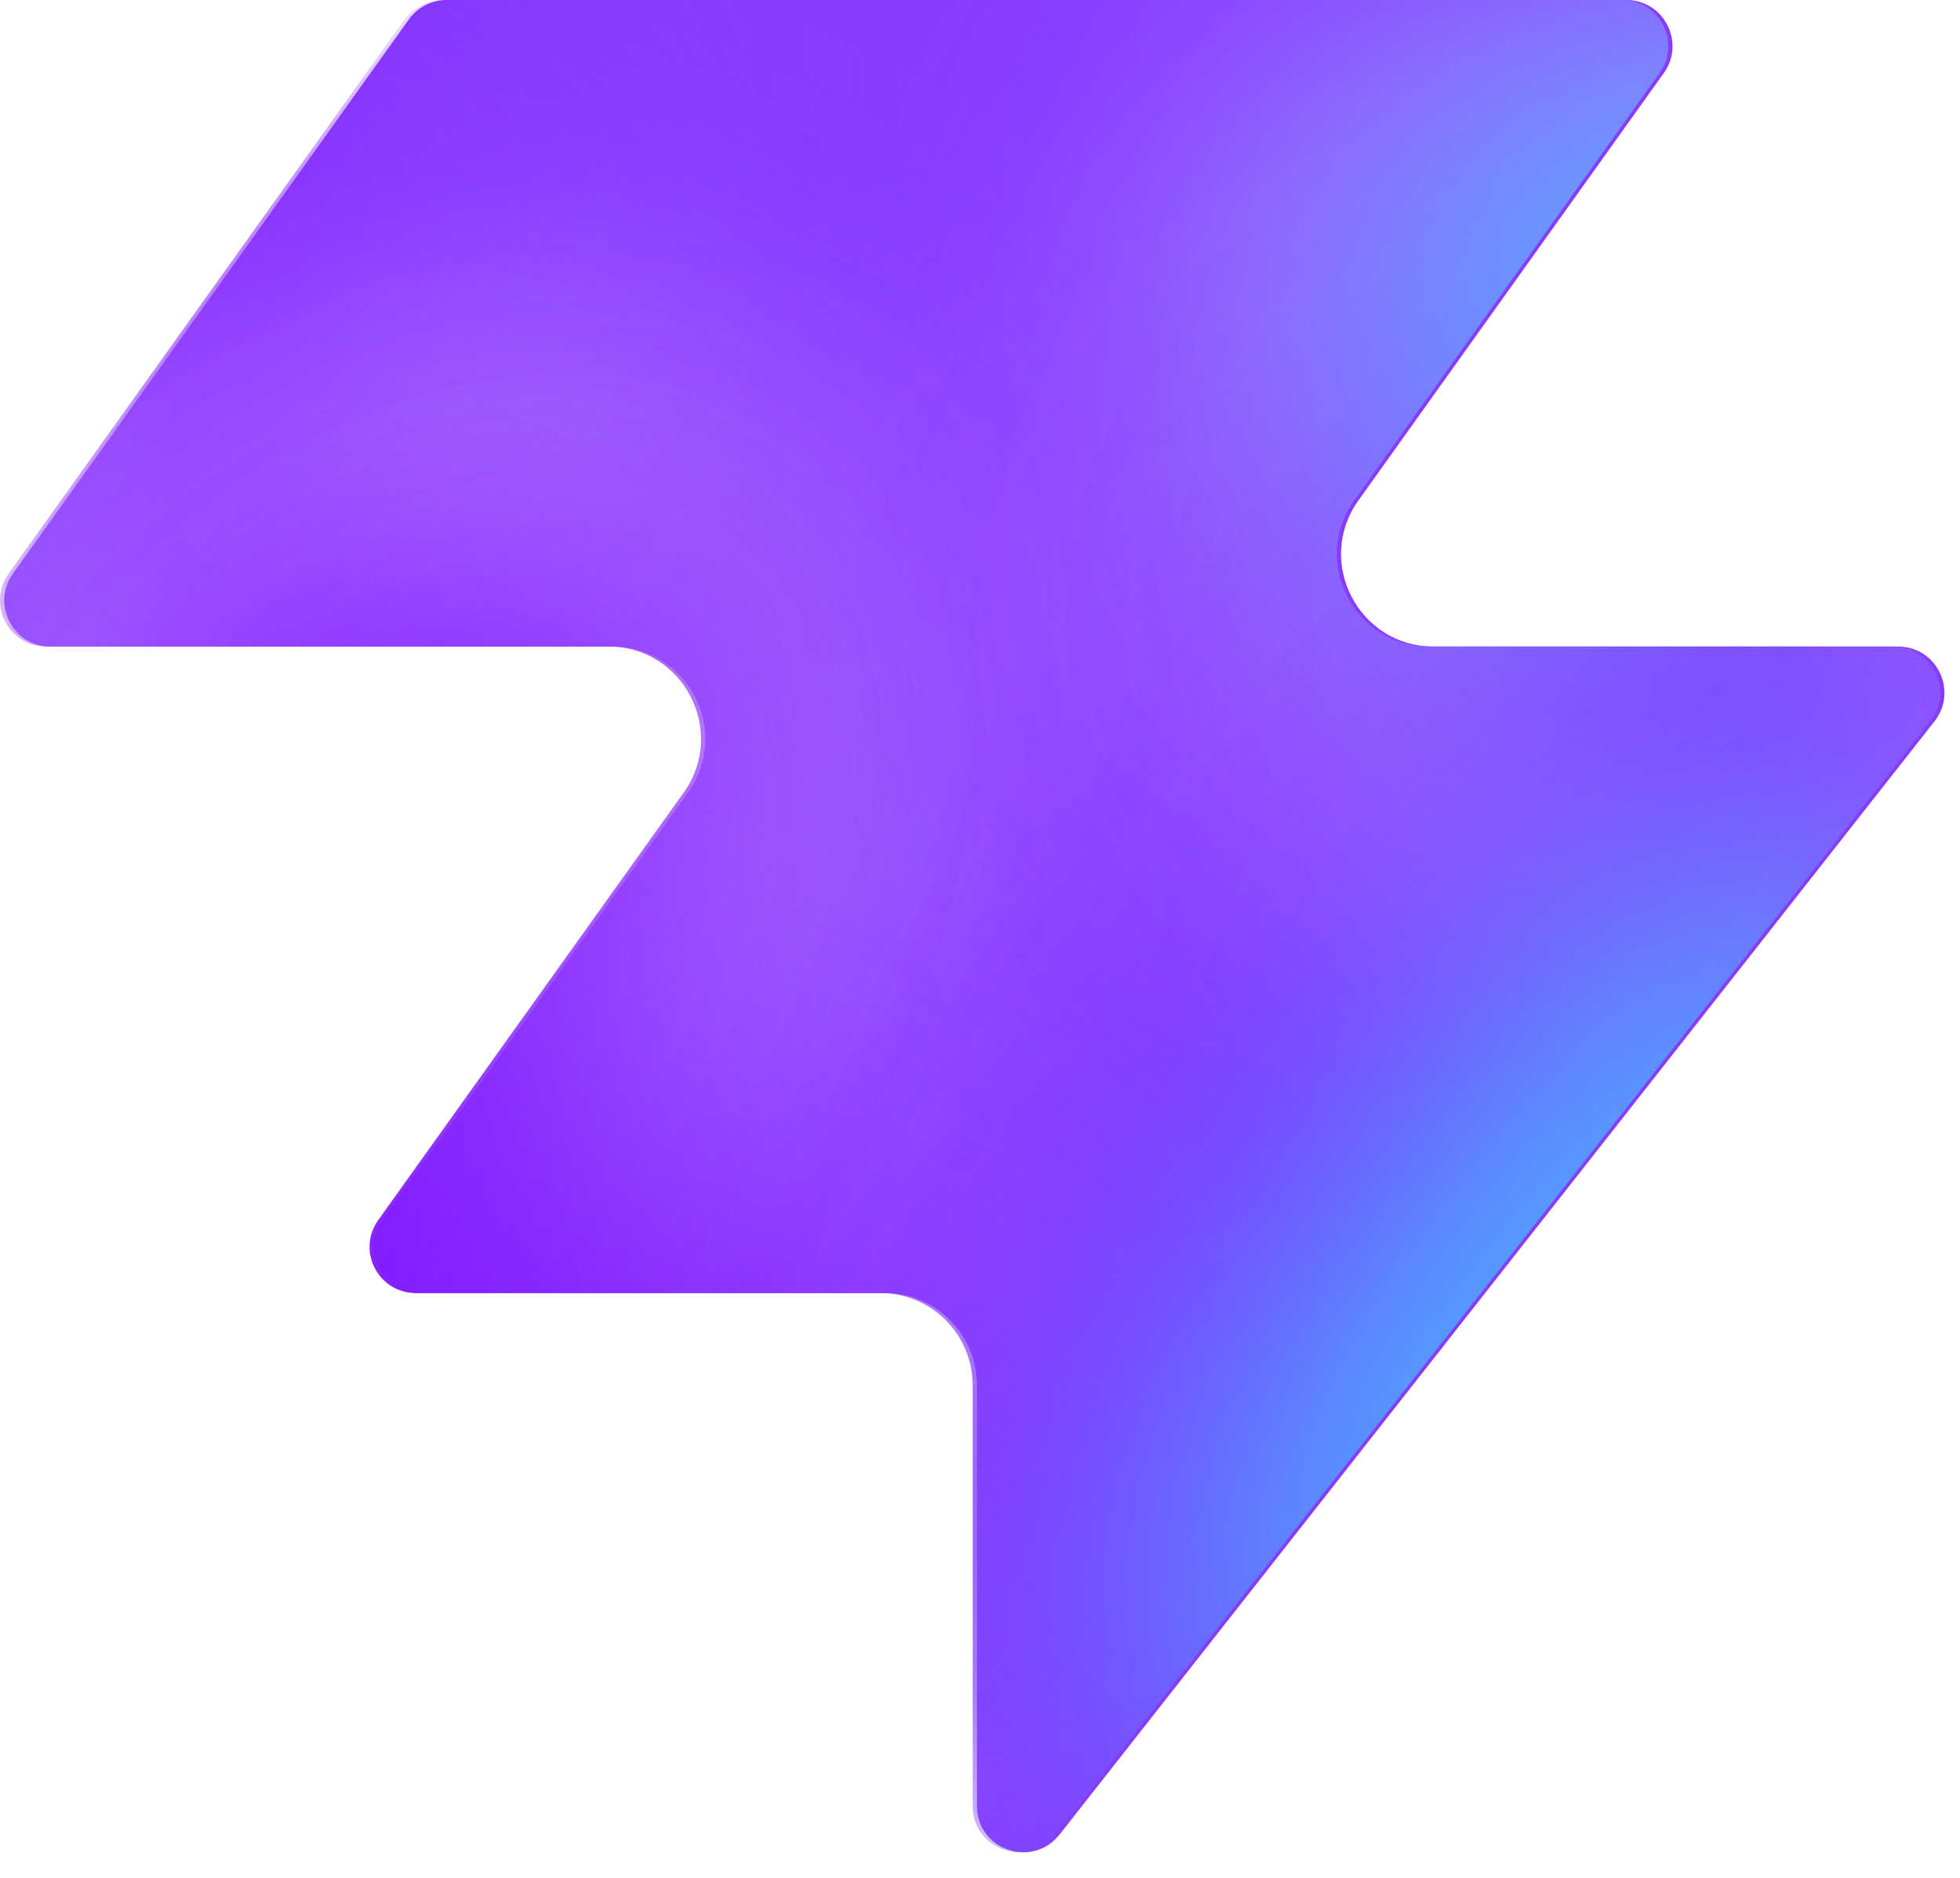
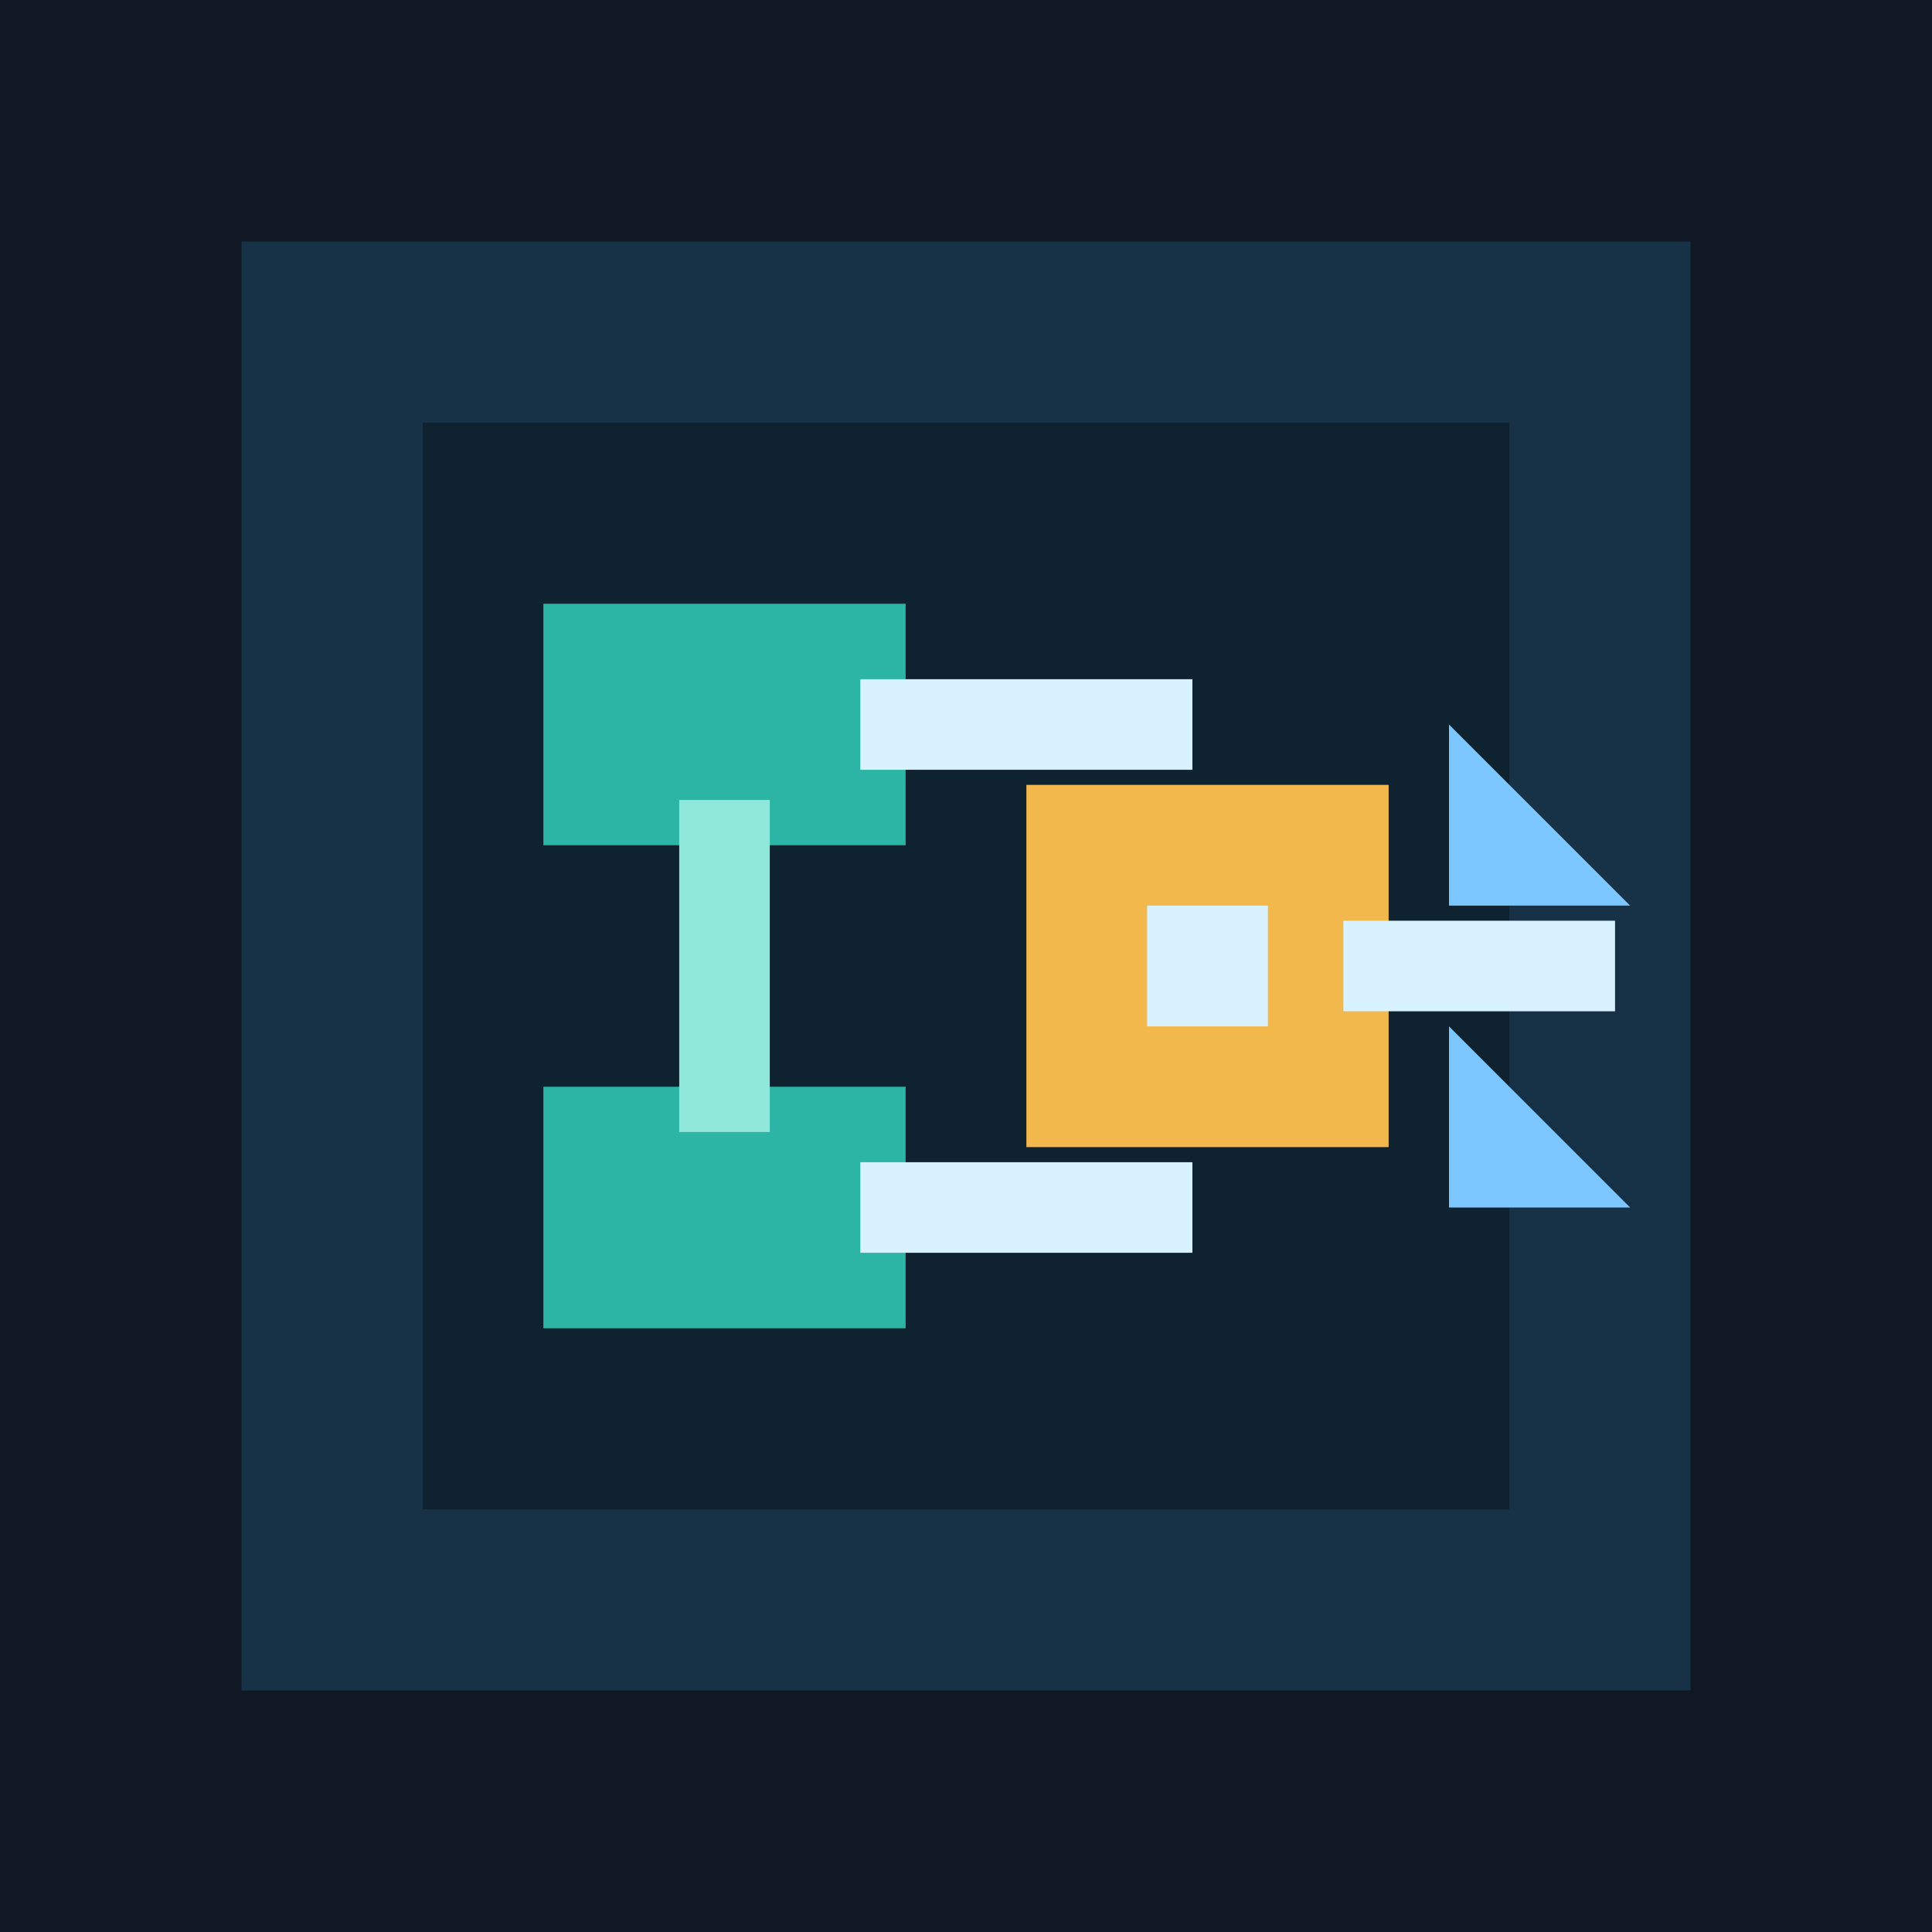
- <svg xmlns="http://www.w3.org/2000/svg" width="48" height="46" fill="none" viewBox="0 0 48 46">
-   <path fill="#863bff" d="M25.946 44.938c-.664.845-2.021.375-2.021-.698V33.937a2.26 2.26 0 0 0-2.262-2.262H10.287c-.92 0-1.456-1.04-.92-1.788l7.48-10.471c1.07-1.497 0-3.578-1.842-3.578H1.237c-.92 0-1.456-1.04-.92-1.788L10.013.474c.214-.297.556-.474.92-.474h28.894c.92 0 1.456 1.04.92 1.788l-7.48 10.471c-1.07 1.498 0 3.579 1.842 3.579h11.377c.943 0 1.473 1.088.89 1.83L25.947 44.94z" style="fill:#863bff;fill:color(display-p3 .525 .23 1);fill-opacity:1" />
-   <mask id="a" width="48" height="46" x="0" y="0" maskUnits="userSpaceOnUse" style="mask-type:alpha">
-     <path fill="#000" d="M25.842 44.938c-.664.844-2.021.375-2.021-.698V33.937a2.26 2.26 0 0 0-2.262-2.262H10.183c-.92 0-1.456-1.04-.92-1.788l7.48-10.471c1.07-1.498 0-3.579-1.842-3.579H1.133c-.92 0-1.456-1.04-.92-1.787L9.91.473c.214-.297.556-.474.92-.474h28.894c.92 0 1.456 1.04.92 1.788l-7.48 10.471c-1.07 1.498 0 3.578 1.842 3.578h11.377c.943 0 1.473 1.088.89 1.832L25.843 44.94z" style="fill:#000;fill-opacity:1" />
-   </mask>
-   <g mask="url(#a)">
-     <g filter="url(#b)">
-       <ellipse cx="5.508" cy="14.704" fill="#ede6ff" rx="5.508" ry="14.704" style="fill:#ede6ff;fill:color(display-p3 .927 .903 1);fill-opacity:1" transform="matrix(.00324 1 1 -.00324 -4.47 31.516)" />
-     </g>
-     <g filter="url(#c)">
-       <ellipse cx="10.399" cy="29.851" fill="#ede6ff" rx="10.399" ry="29.851" style="fill:#ede6ff;fill:color(display-p3 .927 .903 1);fill-opacity:1" transform="matrix(.00324 1 1 -.00324 -39.328 7.883)" />
-     </g>
-     <g filter="url(#d)">
-       <ellipse cx="5.508" cy="30.487" fill="#7e14ff" rx="5.508" ry="30.487" style="fill:#7e14ff;fill:color(display-p3 .492 .077 1);fill-opacity:1" transform="rotate(89.814 -25.913 -14.639)scale(1 -1)" />
-     </g>
-     <g filter="url(#e)">
-       <ellipse cx="5.508" cy="30.599" fill="#7e14ff" rx="5.508" ry="30.599" style="fill:#7e14ff;fill:color(display-p3 .492 .077 1);fill-opacity:1" transform="rotate(89.814 -32.644 -3.334)scale(1 -1)" />
-     </g>
-     <g filter="url(#f)">
-       <ellipse cx="5.508" cy="30.599" fill="#7e14ff" rx="5.508" ry="30.599" style="fill:#7e14ff;fill:color(display-p3 .492 .077 1);fill-opacity:1" transform="matrix(.00324 1 1 -.00324 -34.34 30.47)" />
-     </g>
-     <g filter="url(#g)">
-       <ellipse cx="14.072" cy="22.078" fill="#ede6ff" rx="14.072" ry="22.078" style="fill:#ede6ff;fill:color(display-p3 .927 .903 1);fill-opacity:1" transform="rotate(93.35 24.506 48.493)scale(-1 1)" />
-     </g>
-     <g filter="url(#h)">
-       <ellipse cx="3.47" cy="21.501" fill="#7e14ff" rx="3.47" ry="21.501" style="fill:#7e14ff;fill:color(display-p3 .492 .077 1);fill-opacity:1" transform="rotate(89.009 28.708 47.59)scale(-1 1)" />
-     </g>
-     <g filter="url(#i)">
-       <ellipse cx="3.47" cy="21.501" fill="#7e14ff" rx="3.47" ry="21.501" style="fill:#7e14ff;fill:color(display-p3 .492 .077 1);fill-opacity:1" transform="rotate(89.009 28.708 47.59)scale(-1 1)" />
-     </g>
-     <g filter="url(#j)">
-       <ellipse cx=".387" cy="8.972" fill="#7e14ff" rx="4.407" ry="29.108" style="fill:#7e14ff;fill:color(display-p3 .492 .077 1);fill-opacity:1" transform="rotate(39.51 .387 8.972)" />
-     </g>
-     <g filter="url(#k)">
-       <ellipse cx="47.523" cy="-6.092" fill="#7e14ff" rx="4.407" ry="29.108" style="fill:#7e14ff;fill:color(display-p3 .492 .077 1);fill-opacity:1" transform="rotate(37.892 47.523 -6.092)" />
-     </g>
-     <g filter="url(#l)">
-       <ellipse cx="41.412" cy="6.333" fill="#47bfff" rx="5.971" ry="9.665" style="fill:#47bfff;fill:color(display-p3 .28 .748 1);fill-opacity:1" transform="rotate(37.892 41.412 6.333)" />
-     </g>
-     <g filter="url(#m)">
-       <ellipse cx="-1.879" cy="38.332" fill="#7e14ff" rx="4.407" ry="29.108" style="fill:#7e14ff;fill:color(display-p3 .492 .077 1);fill-opacity:1" transform="rotate(37.892 -1.88 38.332)" />
-     </g>
-     <g filter="url(#n)">
-       <ellipse cx="-1.879" cy="38.332" fill="#7e14ff" rx="4.407" ry="29.108" style="fill:#7e14ff;fill:color(display-p3 .492 .077 1);fill-opacity:1" transform="rotate(37.892 -1.88 38.332)" />
-     </g>
-     <g filter="url(#o)">
-       <ellipse cx="35.651" cy="29.907" fill="#7e14ff" rx="4.407" ry="29.108" style="fill:#7e14ff;fill:color(display-p3 .492 .077 1);fill-opacity:1" transform="rotate(37.892 35.651 29.907)" />
-     </g>
-     <g filter="url(#p)">
-       <ellipse cx="38.418" cy="32.4" fill="#47bfff" rx="5.971" ry="15.297" style="fill:#47bfff;fill:color(display-p3 .28 .748 1);fill-opacity:1" transform="rotate(37.892 38.418 32.4)" />
-     </g>
-   </g>
-   <defs>
-     <filter id="b" width="60.045" height="41.654" x="-19.77" y="16.149" color-interpolation-filters="sRGB" filterUnits="userSpaceOnUse">
-       <feFlood flood-opacity="0" result="BackgroundImageFix" />
-       <feBlend in="SourceGraphic" in2="BackgroundImageFix" result="shape" />
-       <feGaussianBlur result="effect1_foregroundBlur_2002_17158" stdDeviation="7.659" />
-     </filter>
-     <filter id="c" width="90.34" height="51.437" x="-54.613" y="-7.533" color-interpolation-filters="sRGB" filterUnits="userSpaceOnUse">
-       <feFlood flood-opacity="0" result="BackgroundImageFix" />
-       <feBlend in="SourceGraphic" in2="BackgroundImageFix" result="shape" />
-       <feGaussianBlur result="effect1_foregroundBlur_2002_17158" stdDeviation="7.659" />
-     </filter>
-     <filter id="d" width="79.355" height="29.4" x="-49.64" y="2.03" color-interpolation-filters="sRGB" filterUnits="userSpaceOnUse">
-       <feFlood flood-opacity="0" result="BackgroundImageFix" />
-       <feBlend in="SourceGraphic" in2="BackgroundImageFix" result="shape" />
-       <feGaussianBlur result="effect1_foregroundBlur_2002_17158" stdDeviation="4.596" />
-     </filter>
-     <filter id="e" width="79.579" height="29.4" x="-45.045" y="20.029" color-interpolation-filters="sRGB" filterUnits="userSpaceOnUse">
-       <feFlood flood-opacity="0" result="BackgroundImageFix" />
-       <feBlend in="SourceGraphic" in2="BackgroundImageFix" result="shape" />
-       <feGaussianBlur result="effect1_foregroundBlur_2002_17158" stdDeviation="4.596" />
-     </filter>
-     <filter id="f" width="79.579" height="29.4" x="-43.513" y="21.178" color-interpolation-filters="sRGB" filterUnits="userSpaceOnUse">
-       <feFlood flood-opacity="0" result="BackgroundImageFix" />
-       <feBlend in="SourceGraphic" in2="BackgroundImageFix" result="shape" />
-       <feGaussianBlur result="effect1_foregroundBlur_2002_17158" stdDeviation="4.596" />
-     </filter>
-     <filter id="g" width="74.749" height="58.852" x="15.756" y="-17.901" color-interpolation-filters="sRGB" filterUnits="userSpaceOnUse">
-       <feFlood flood-opacity="0" result="BackgroundImageFix" />
-       <feBlend in="SourceGraphic" in2="BackgroundImageFix" result="shape" />
-       <feGaussianBlur result="effect1_foregroundBlur_2002_17158" stdDeviation="7.659" />
-     </filter>
-     <filter id="h" width="61.377" height="25.362" x="23.548" y="2.284" color-interpolation-filters="sRGB" filterUnits="userSpaceOnUse">
-       <feFlood flood-opacity="0" result="BackgroundImageFix" />
-       <feBlend in="SourceGraphic" in2="BackgroundImageFix" result="shape" />
-       <feGaussianBlur result="effect1_foregroundBlur_2002_17158" stdDeviation="4.596" />
-     </filter>
-     <filter id="i" width="61.377" height="25.362" x="23.548" y="2.284" color-interpolation-filters="sRGB" filterUnits="userSpaceOnUse">
-       <feFlood flood-opacity="0" result="BackgroundImageFix" />
-       <feBlend in="SourceGraphic" in2="BackgroundImageFix" result="shape" />
-       <feGaussianBlur result="effect1_foregroundBlur_2002_17158" stdDeviation="4.596" />
-     </filter>
-     <filter id="j" width="56.045" height="63.649" x="-27.636" y="-22.853" color-interpolation-filters="sRGB" filterUnits="userSpaceOnUse">
-       <feFlood flood-opacity="0" result="BackgroundImageFix" />
-       <feBlend in="SourceGraphic" in2="BackgroundImageFix" result="shape" />
-       <feGaussianBlur result="effect1_foregroundBlur_2002_17158" stdDeviation="4.596" />
-     </filter>
-     <filter id="k" width="54.814" height="64.646" x="20.116" y="-38.415" color-interpolation-filters="sRGB" filterUnits="userSpaceOnUse">
-       <feFlood flood-opacity="0" result="BackgroundImageFix" />
-       <feBlend in="SourceGraphic" in2="BackgroundImageFix" result="shape" />
-       <feGaussianBlur result="effect1_foregroundBlur_2002_17158" stdDeviation="4.596" />
-     </filter>
-     <filter id="l" width="33.541" height="35.313" x="24.641" y="-11.323" color-interpolation-filters="sRGB" filterUnits="userSpaceOnUse">
-       <feFlood flood-opacity="0" result="BackgroundImageFix" />
-       <feBlend in="SourceGraphic" in2="BackgroundImageFix" result="shape" />
-       <feGaussianBlur result="effect1_foregroundBlur_2002_17158" stdDeviation="4.596" />
-     </filter>
-     <filter id="m" width="54.814" height="64.646" x="-29.286" y="6.009" color-interpolation-filters="sRGB" filterUnits="userSpaceOnUse">
-       <feFlood flood-opacity="0" result="BackgroundImageFix" />
-       <feBlend in="SourceGraphic" in2="BackgroundImageFix" result="shape" />
-       <feGaussianBlur result="effect1_foregroundBlur_2002_17158" stdDeviation="4.596" />
-     </filter>
-     <filter id="n" width="54.814" height="64.646" x="-29.286" y="6.009" color-interpolation-filters="sRGB" filterUnits="userSpaceOnUse">
-       <feFlood flood-opacity="0" result="BackgroundImageFix" />
-       <feBlend in="SourceGraphic" in2="BackgroundImageFix" result="shape" />
-       <feGaussianBlur result="effect1_foregroundBlur_2002_17158" stdDeviation="4.596" />
-     </filter>
-     <filter id="o" width="54.814" height="64.646" x="8.244" y="-2.416" color-interpolation-filters="sRGB" filterUnits="userSpaceOnUse">
-       <feFlood flood-opacity="0" result="BackgroundImageFix" />
-       <feBlend in="SourceGraphic" in2="BackgroundImageFix" result="shape" />
-       <feGaussianBlur result="effect1_foregroundBlur_2002_17158" stdDeviation="4.596" />
-     </filter>
-     <filter id="p" width="39.409" height="43.623" x="18.713" y="10.588" color-interpolation-filters="sRGB" filterUnits="userSpaceOnUse">
-       <feFlood flood-opacity="0" result="BackgroundImageFix" />
-       <feBlend in="SourceGraphic" in2="BackgroundImageFix" result="shape" />
-       <feGaussianBlur result="effect1_foregroundBlur_2002_17158" stdDeviation="4.596" />
-     </filter>
-   </defs>
+ <svg xmlns="http://www.w3.org/2000/svg" viewBox="0 0 64 64" role="img" aria-labelledby="title desc">
+   <rect width="64" height="64" fill="#101923" />
+   <path fill="#173247" d="M8 8h48v48H8z" />
+   <path fill="#0f2230" d="M14 14h36v36H14z" />
+   <path fill="#2cb4a4" d="M18 20h12v8H18zM18 36h12v8H18z" />
+   <path fill="#f2b84b" d="M34 26h12v12H34z" />
+   <path fill="#7cc7ff" d="M48 30h6l-6-6zM48 40h6l-6-6z" />
+   <path fill="none" stroke="#d8f3ff" stroke-linecap="square" stroke-linejoin="miter" stroke-width="3" d="M30 24h8m-8 16h8m8-8h6" />
+   <path fill="none" stroke="#8fe7da" stroke-linecap="square" stroke-width="3" d="M24 28v8" />
+   <path fill="#d8f3ff" d="M38 30h4v4h-4z" />
</svg>
